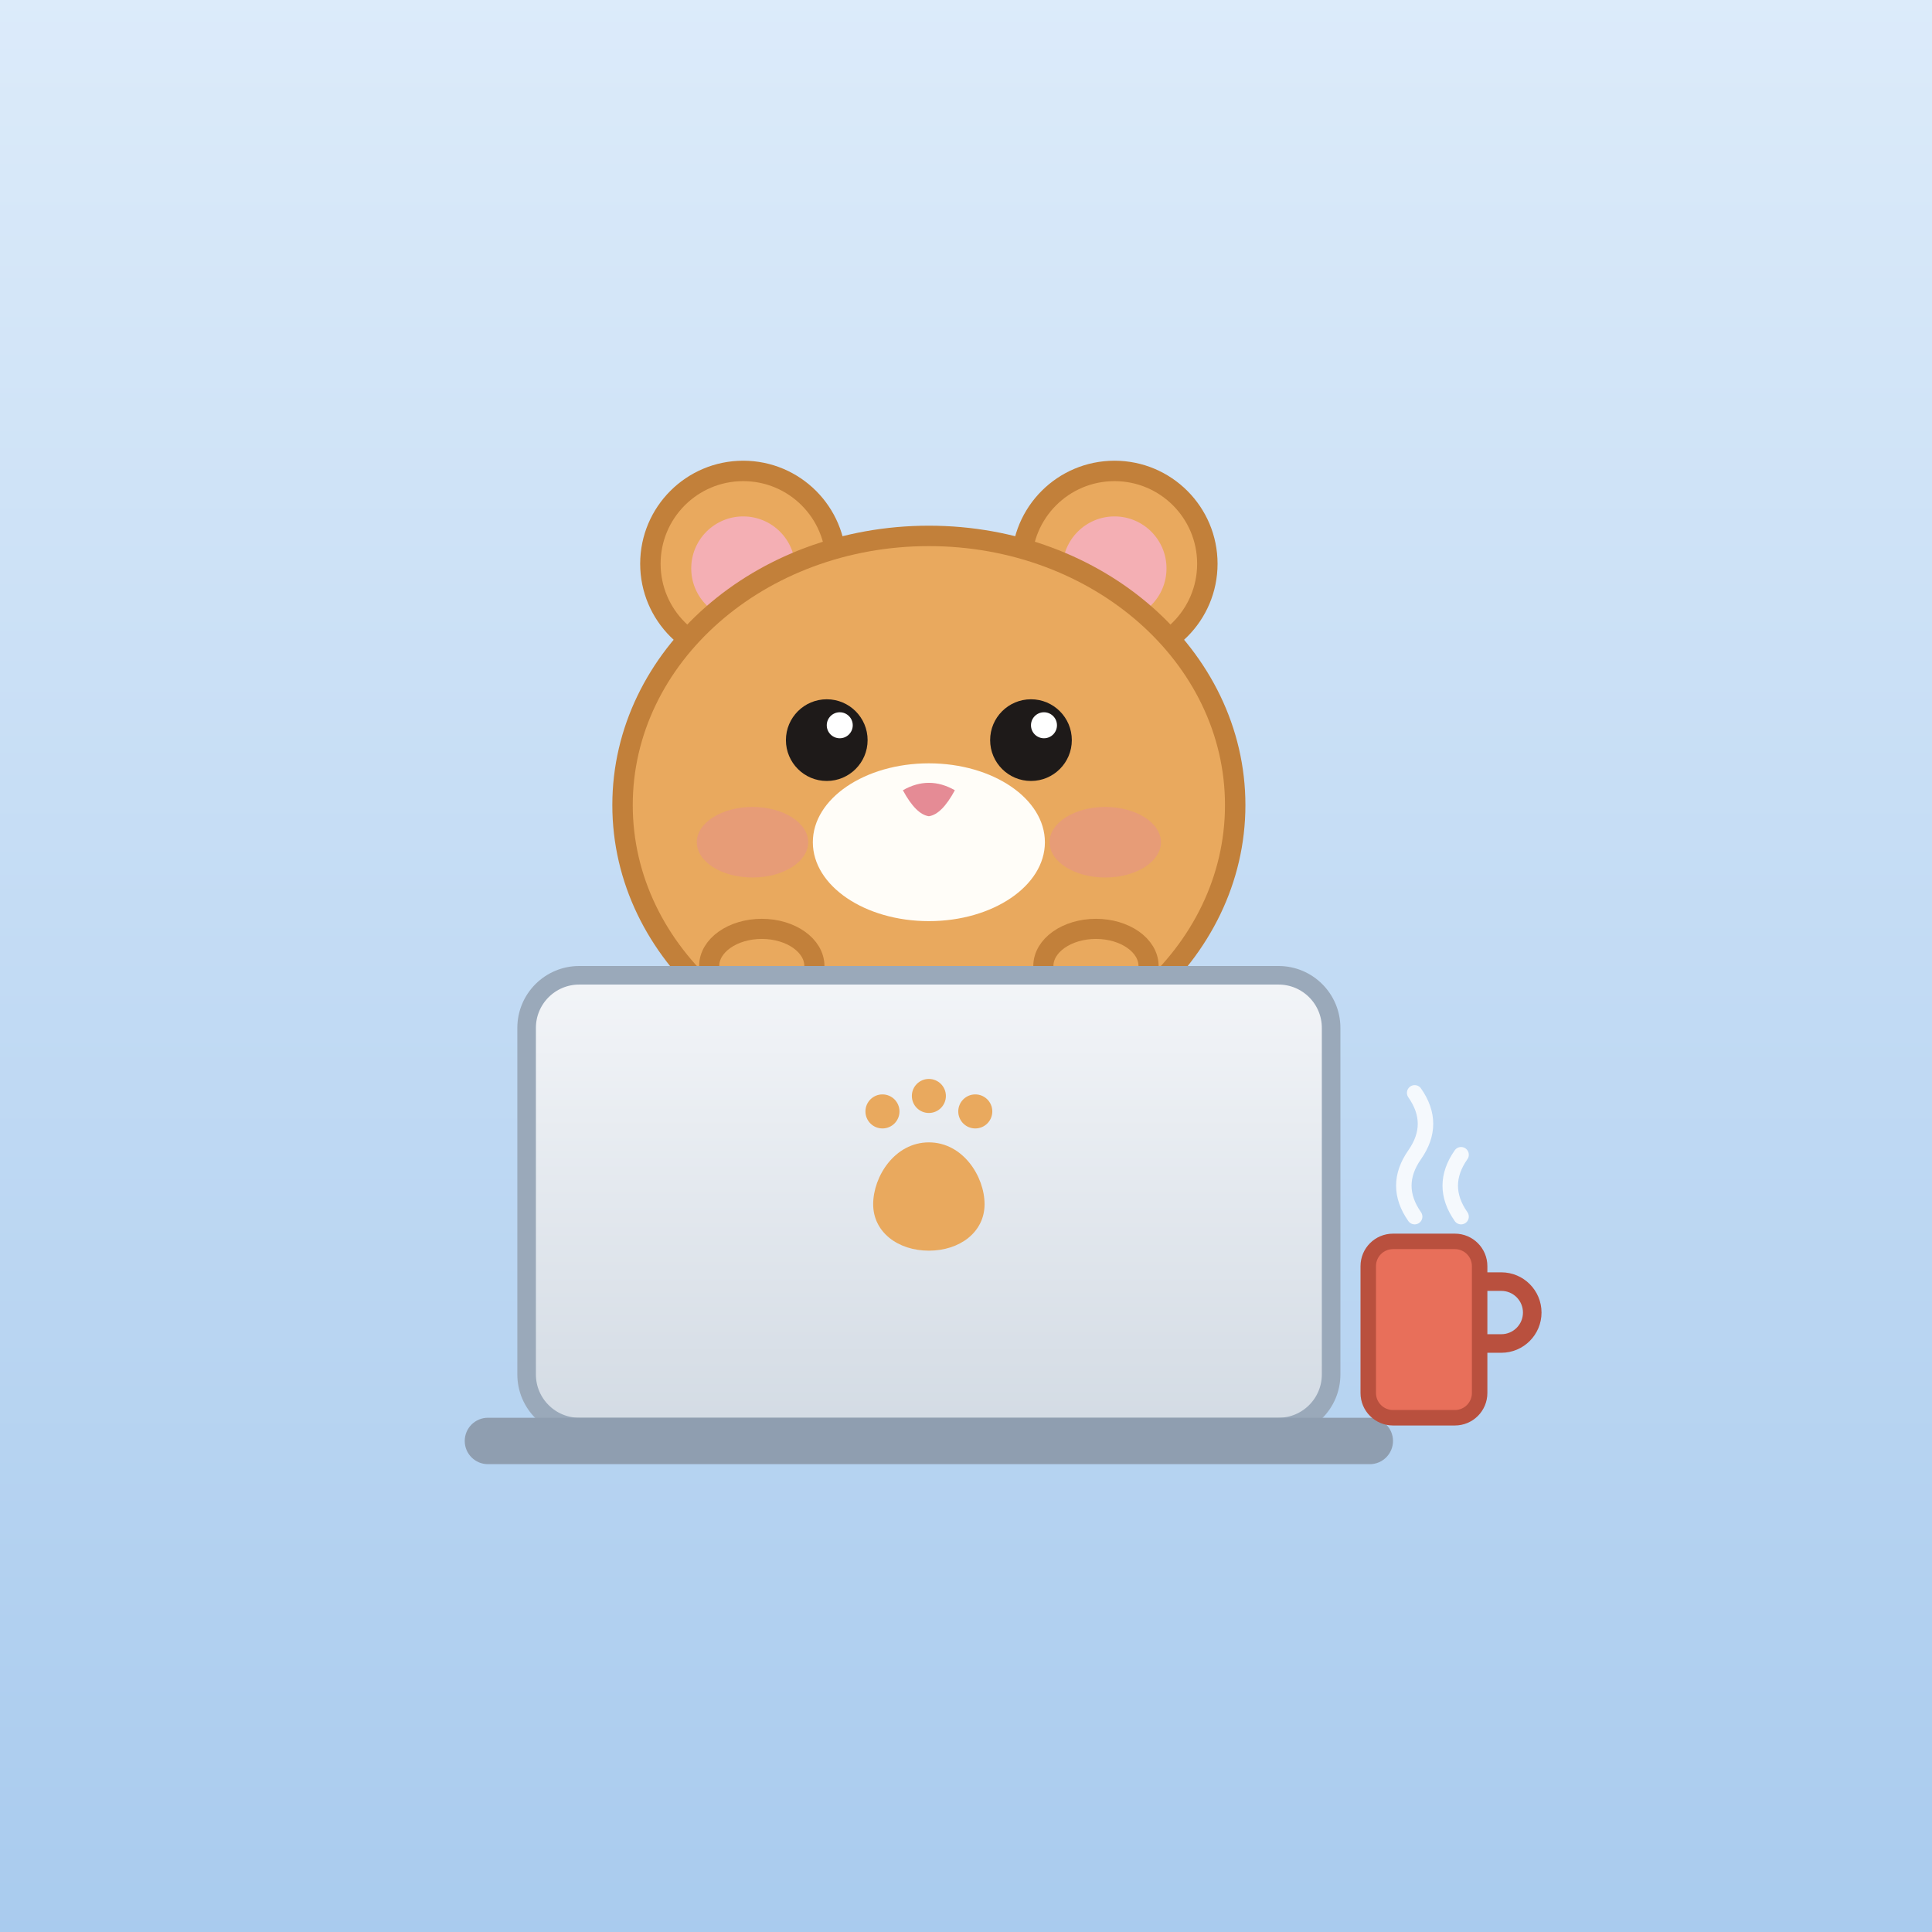
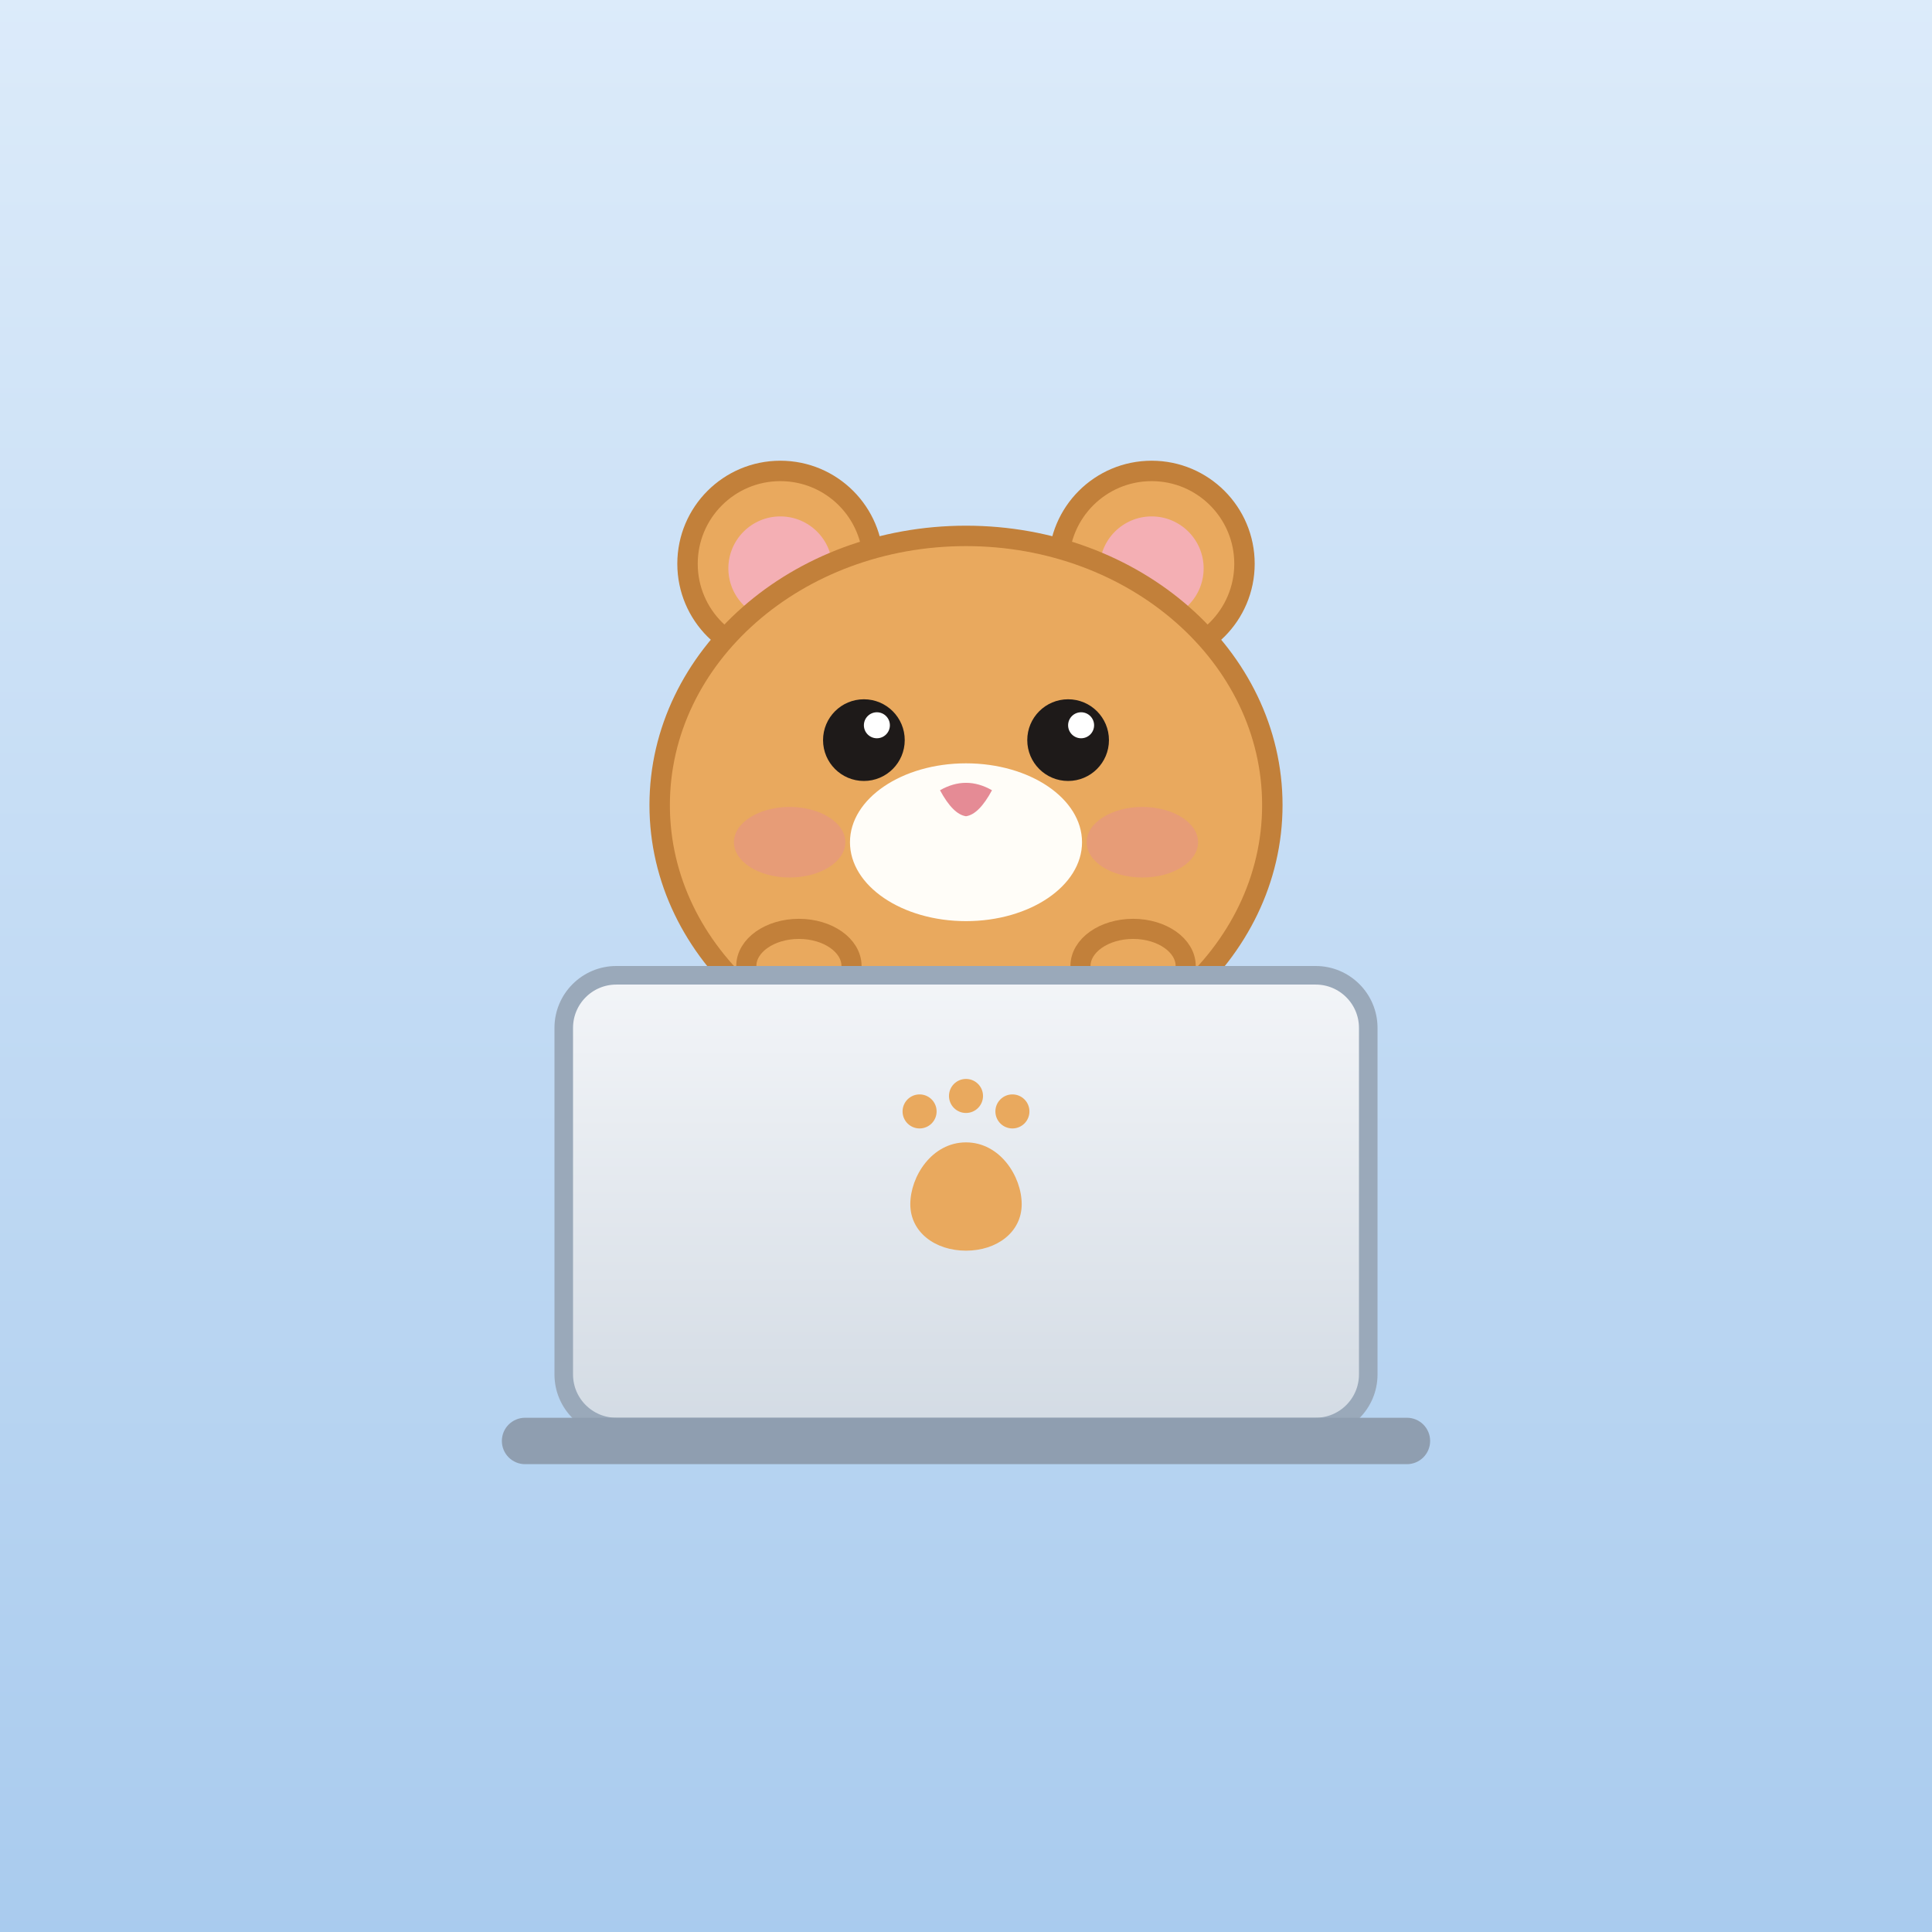
<svg xmlns="http://www.w3.org/2000/svg" viewBox="0 0 1024 1024" width="1024" height="1024">
  <defs>
    <linearGradient id="bg" x1="0" y1="0" x2="0" y2="1">
      <stop offset="0" stop-color="#DCEBFA" />
      <stop offset="1" stop-color="#A9CBEE" />
    </linearGradient>
    <linearGradient id="lid" x1="0" y1="0" x2="0" y2="1">
      <stop offset="0" stop-color="#F3F5F8" />
      <stop offset="1" stop-color="#D3DBE4" />
    </linearGradient>
  </defs>
  <rect width="1024" height="1024" fill="url(#bg)" />
-   <g transform="translate(512 512) scale(.82) translate(-536 -566)">
+   <g transform="translate(512 512) scale(.82) translate(-512 -566)">
    <g transform="translate(212 96) scale(6)">
      <circle cx="30" cy="35" r="10" fill="#E9A95E" stroke="#C2803A" stroke-width="2.2" />
      <circle cx="70" cy="35" r="10" fill="#E9A95E" stroke="#C2803A" stroke-width="2.2" />
      <circle cx="30" cy="35.5" r="5.6" fill="#F4AFB4" />
      <circle cx="70" cy="35.5" r="5.6" fill="#F4AFB4" />
      <ellipse cx="50" cy="61" rx="33" ry="29" fill="#E9A95E" stroke="#C2803A" stroke-width="2.2" />
      <ellipse cx="50" cy="65" rx="12.5" ry="8.5" fill="#FFFDF8" />
      <circle cx="39" cy="54" r="4.4" fill="#1E1A19" />
      <circle cx="61" cy="54" r="4.4" fill="#1E1A19" />
      <circle cx="40.4" cy="52.4" r="1.4" fill="#FFFFFF" />
      <circle cx="62.4" cy="52.4" r="1.4" fill="#FFFFFF" />
      <ellipse cx="31" cy="65" rx="6" ry="3.8" fill="#E58B95" opacity=".45" />
      <ellipse cx="69" cy="65" rx="6" ry="3.8" fill="#E58B95" opacity=".45" />
      <path d="M47.2 59.4 Q50 57.8 52.8 59.4 Q51.4 62 50 62.2 Q48.6 62 47.2 59.4 Z" fill="#E58B95" />
    </g>
    <ellipse cx="404" cy="566" rx="34" ry="24" fill="#E9A95E" stroke="#C2803A" stroke-width="13" />
    <ellipse cx="620" cy="566" rx="34" ry="24" fill="#E9A95E" stroke="#C2803A" stroke-width="13" />
    <rect x="252" y="572" width="520" height="292" rx="34" fill="url(#lid)" stroke="#9AA9BA" stroke-width="12" />
    <g fill="#E9A95E">
      <path d="M512 680 c-22 0 -36 22 -36 40 c0 18 16 30 36 30 c20 0 36 -12 36 -30 c0 -18 -14 -40 -36 -40 Z" />
      <circle cx="482" cy="660" r="11" />
      <circle cx="512" cy="650" r="11" />
      <circle cx="542" cy="660" r="11" />
    </g>
    <rect x="212" y="858" width="600" height="30" rx="15" fill="#8F9EB0" />
-     <g transform="translate(838 810)">
-       <path d="M-12 -82 q-14 -20 0 -40 q14 -20 0 -40" stroke="#FFFFFF" stroke-width="10" stroke-linecap="round" fill="none" opacity=".85" />
-       <path d="M18 -82 q-14 -20 0 -40" stroke="#FFFFFF" stroke-width="10" stroke-linecap="round" fill="none" opacity=".85" />
-       <rect x="-42" y="-66" width="72" height="114" rx="16" fill="#E86F5A" stroke="#B9503E" stroke-width="10" />
-       <path d="M30 -40 h14 a20 20 0 0 1 0 40 h-14" stroke="#B9503E" stroke-width="12" fill="none" />
-     </g>
  </g>
</svg>
